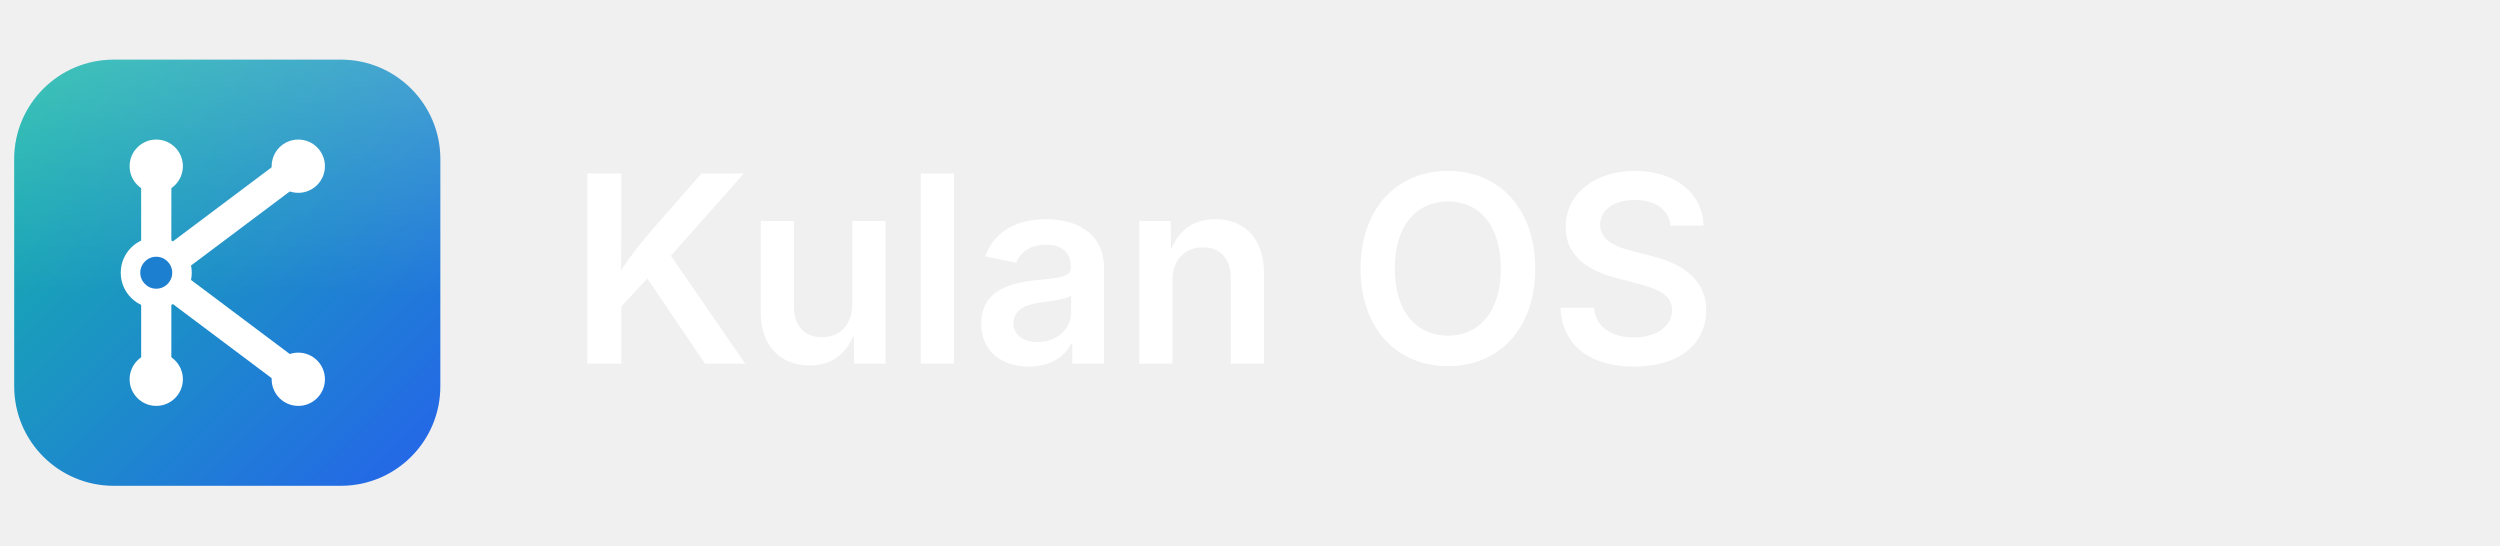
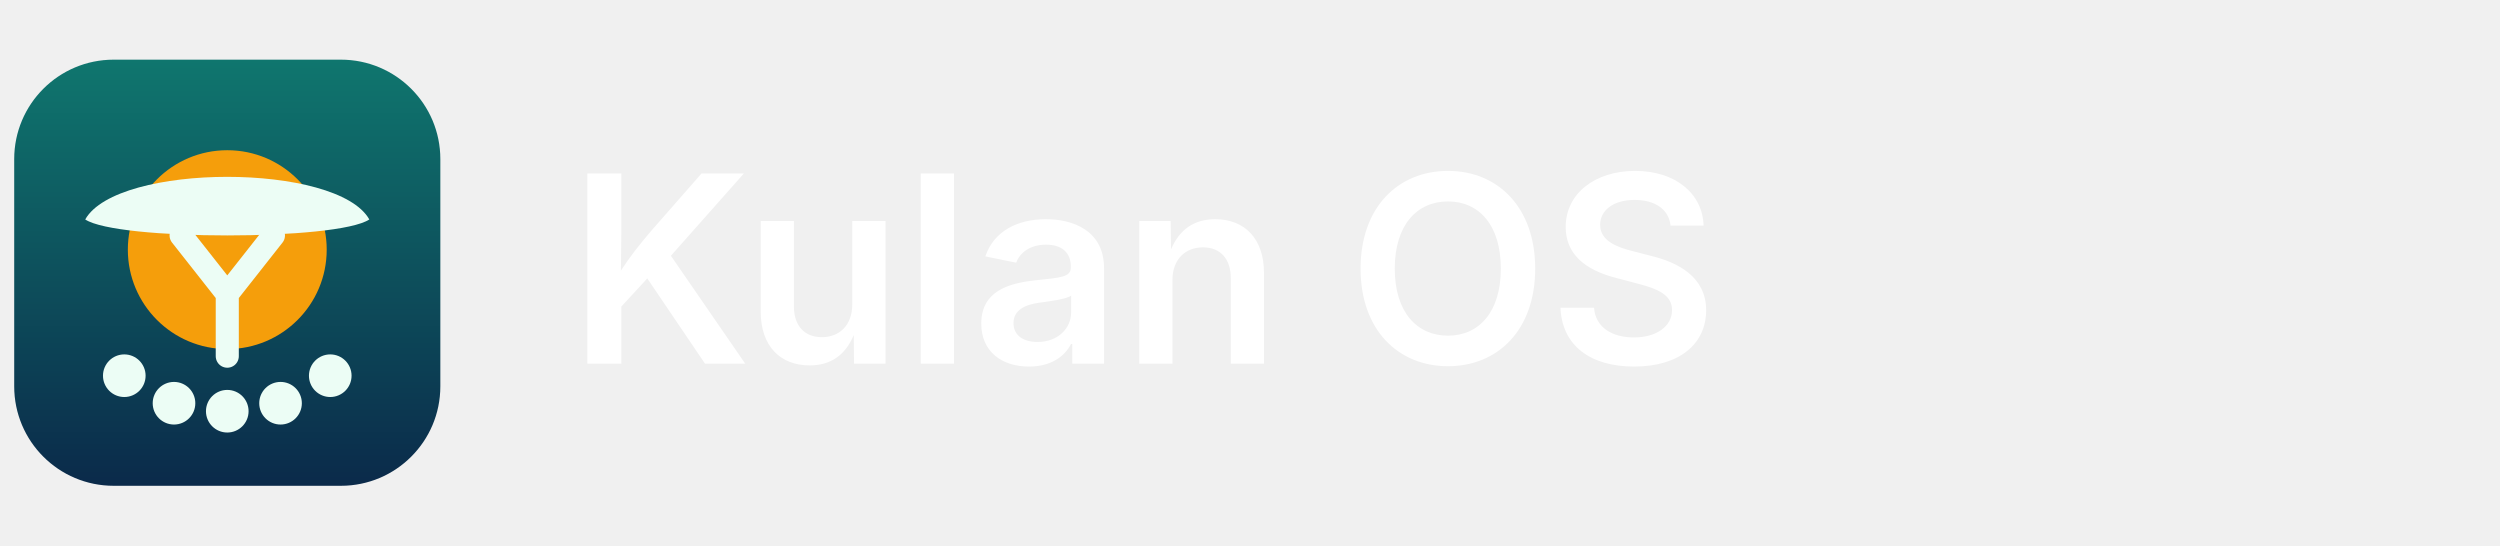
<svg xmlns="http://www.w3.org/2000/svg" width="440" height="96" viewBox="0 0 440 96">
  <g transform="translate(0,8) scale(0.15625)">
    <defs>
-       <linearGradient id="lgBadge" x1="0" y1="0" x2="1" y2="1">
-         <stop offset="0" stop-color="#14B8A6" />
-         <stop offset="1" stop-color="#2563EB" />
-       </linearGradient>
-       <linearGradient id="lgShine" x1="0" y1="0" x2="0" y2="1">
-         <stop offset="0" stop-color="#FFFFFF" stop-opacity="0.18" />
-         <stop offset="0.55" stop-color="#FFFFFF" stop-opacity="0" />
+       <linearGradient id="lgBadge" x1="0" y1="0" x2="0" y2="1">
+         <stop offset="0" stop-color="#0F766E" />
+         <stop offset="1" stop-color="#0B2A4A" />
      </linearGradient>
    </defs>
    <rect x="16" y="16" width="480" height="480" rx="112" fill="url(#lgBadge)" />
-     <rect x="16" y="16" width="480" height="480" rx="112" fill="url(#lgShine)" />
-     <g stroke="#FFFFFF" stroke-width="34" stroke-linecap="round" fill="none">
-       <line x1="176" y1="136" x2="176" y2="376" />
-       <line x1="176" y1="256" x2="336" y2="136" />
-       <line x1="176" y1="256" x2="336" y2="376" />
+     <circle cx="256" cy="230" r="112" fill="#F59E0B" />
+     <path d="M96 196 C132 132 380 132 416 196 C380 220 132 220 96 196 Z" fill="#ECFDF5" />
+     <path d="M256 350 V280 M256 280 L204 214 M256 280 L308 214" stroke="#ECFDF5" stroke-width="26" stroke-linecap="round" fill="none" />
+     <g fill="#ECFDF5">
+       <circle cx="140" cy="372" r="24" />
+       <circle cx="196" cy="403" r="24" />
+       <circle cx="256" cy="412" r="24" />
+       <circle cx="316" cy="403" r="24" />
+       <circle cx="372" cy="372" r="24" />
    </g>
-     <g fill="#FFFFFF">
-       <circle cx="176" cy="136" r="30" />
-       <circle cx="176" cy="376" r="30" />
-       <circle cx="336" cy="136" r="30" />
-       <circle cx="336" cy="376" r="30" />
-     </g>
-     <circle cx="176" cy="256" r="40" fill="#FFFFFF" />
-     <circle cx="176" cy="256" r="18" fill="#1D7FD0" />
  </g>
  <text x="100" y="64" font-family="Inter, Noto Sans, DejaVu Sans, sans-serif" font-size="46" font-weight="600" fill="#FFFFFF">Kulan OS</text>
</svg>
